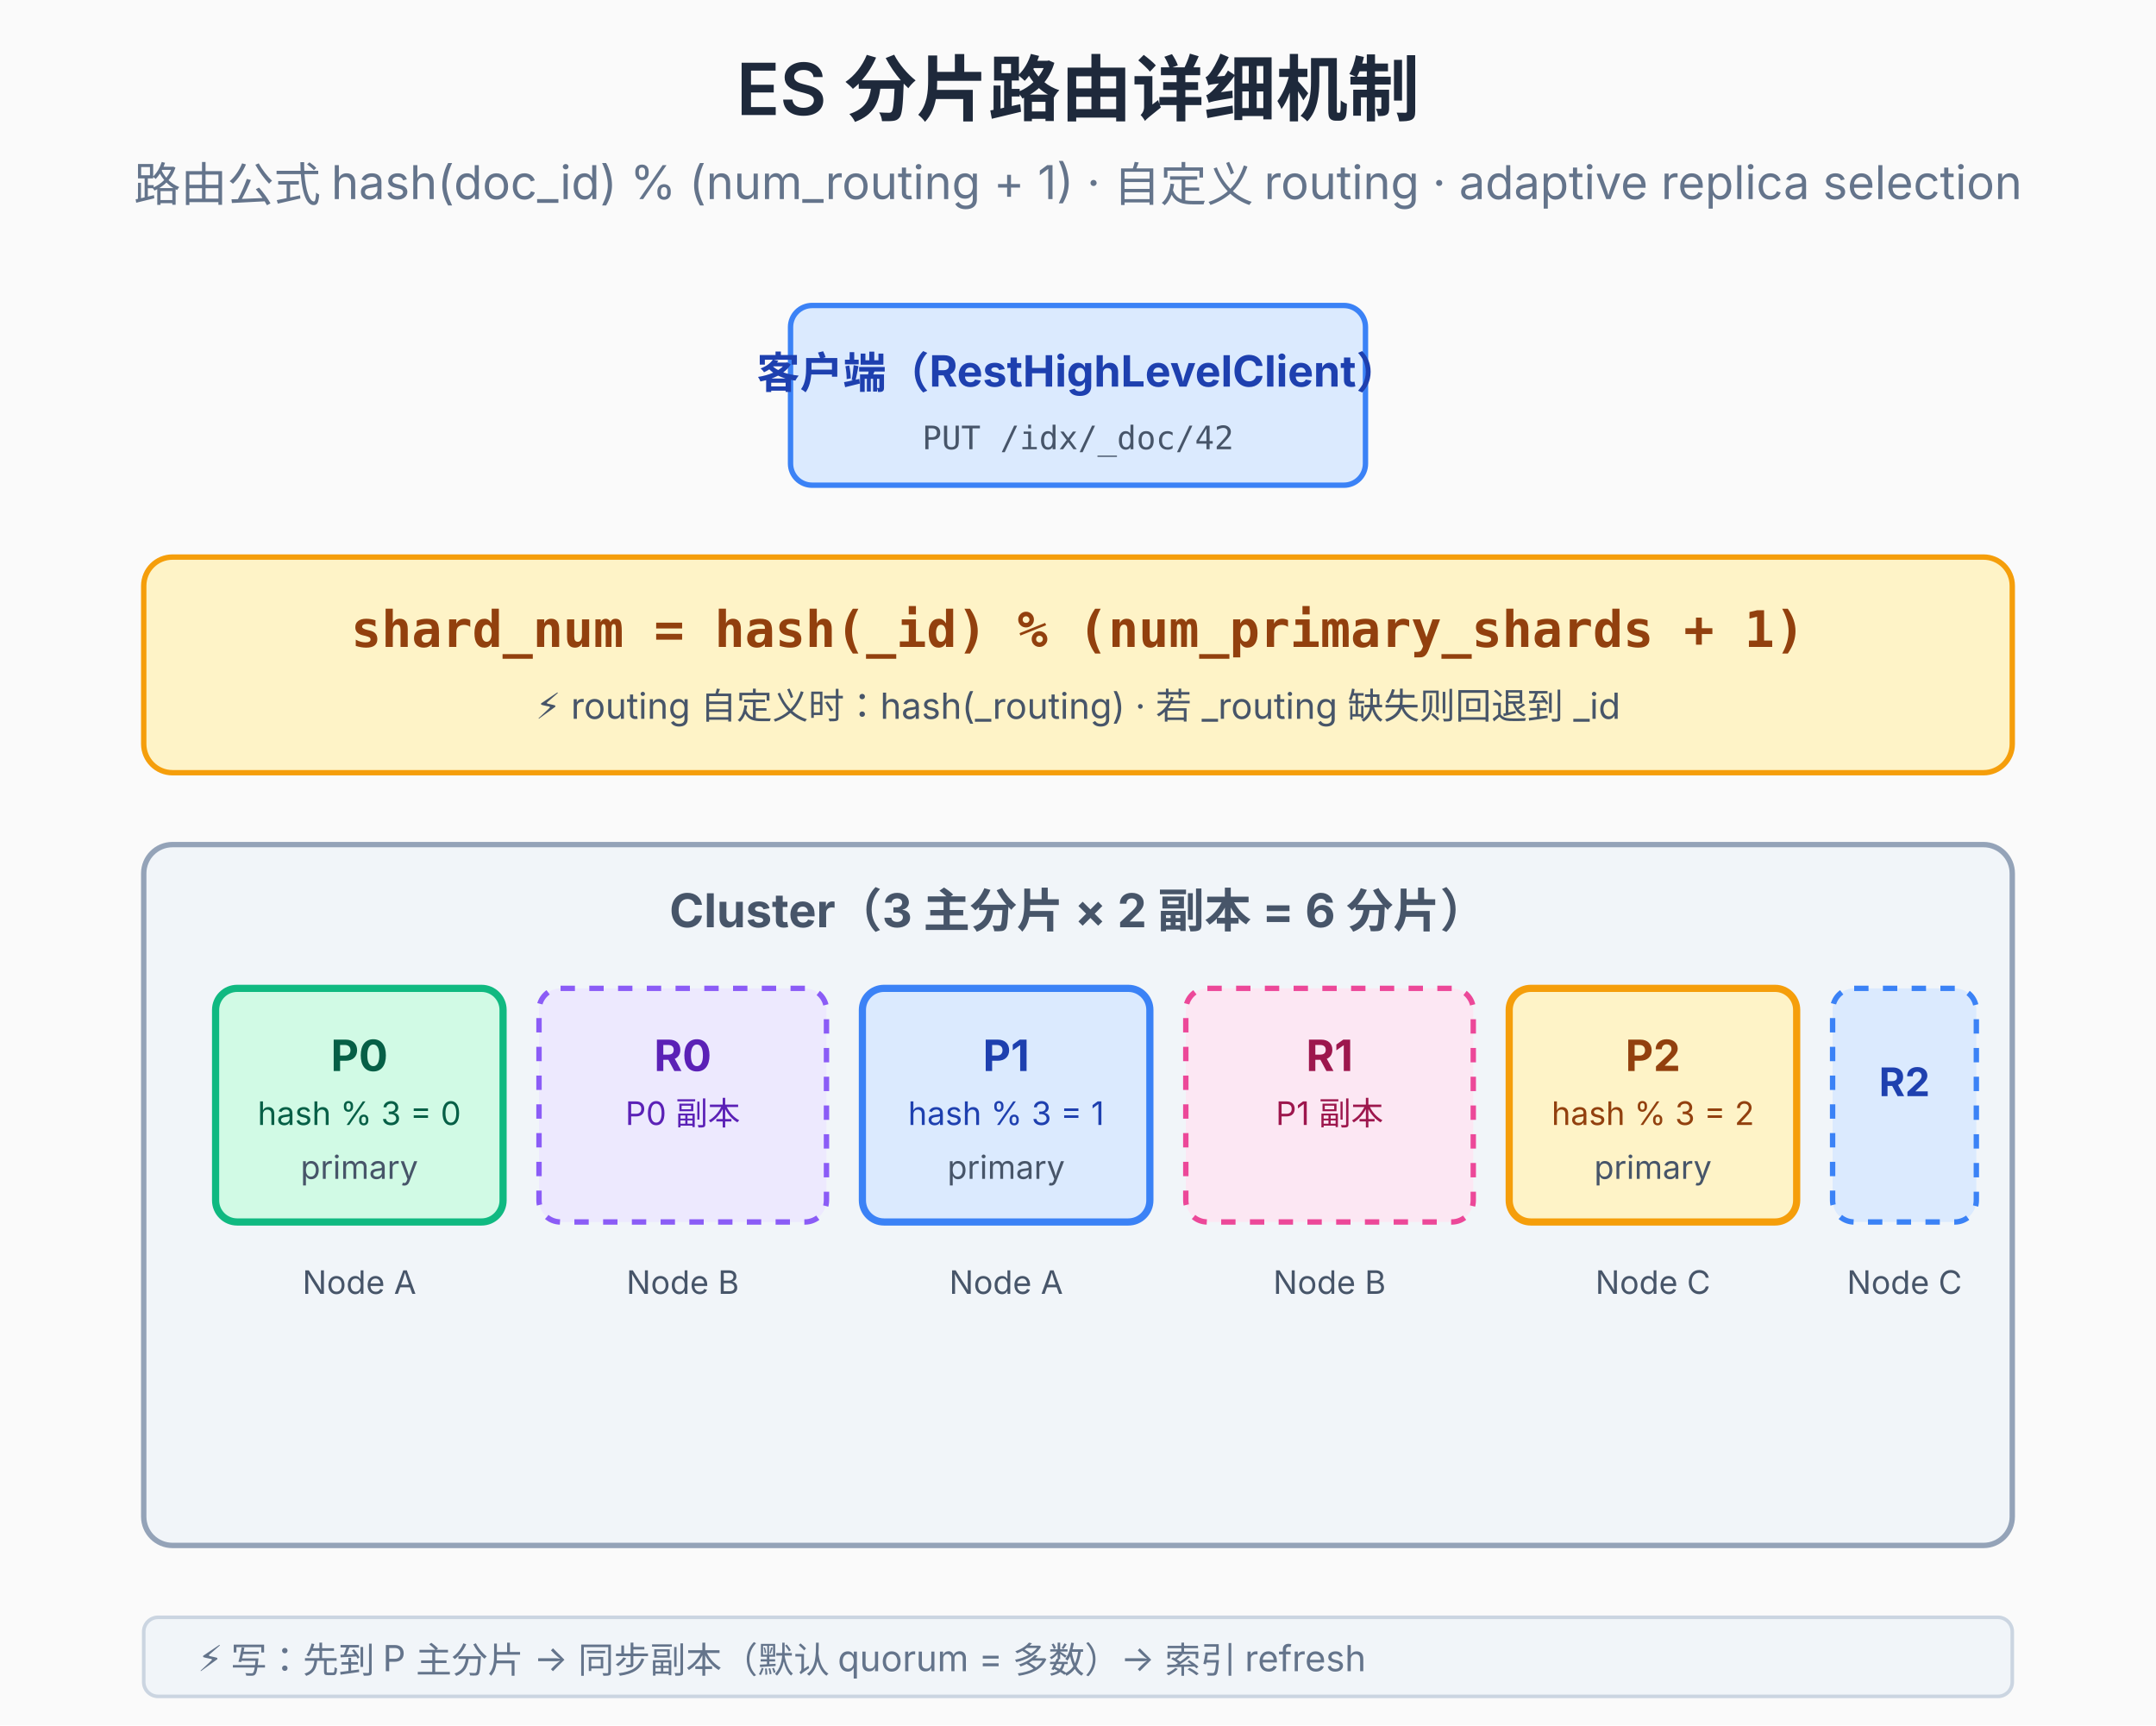
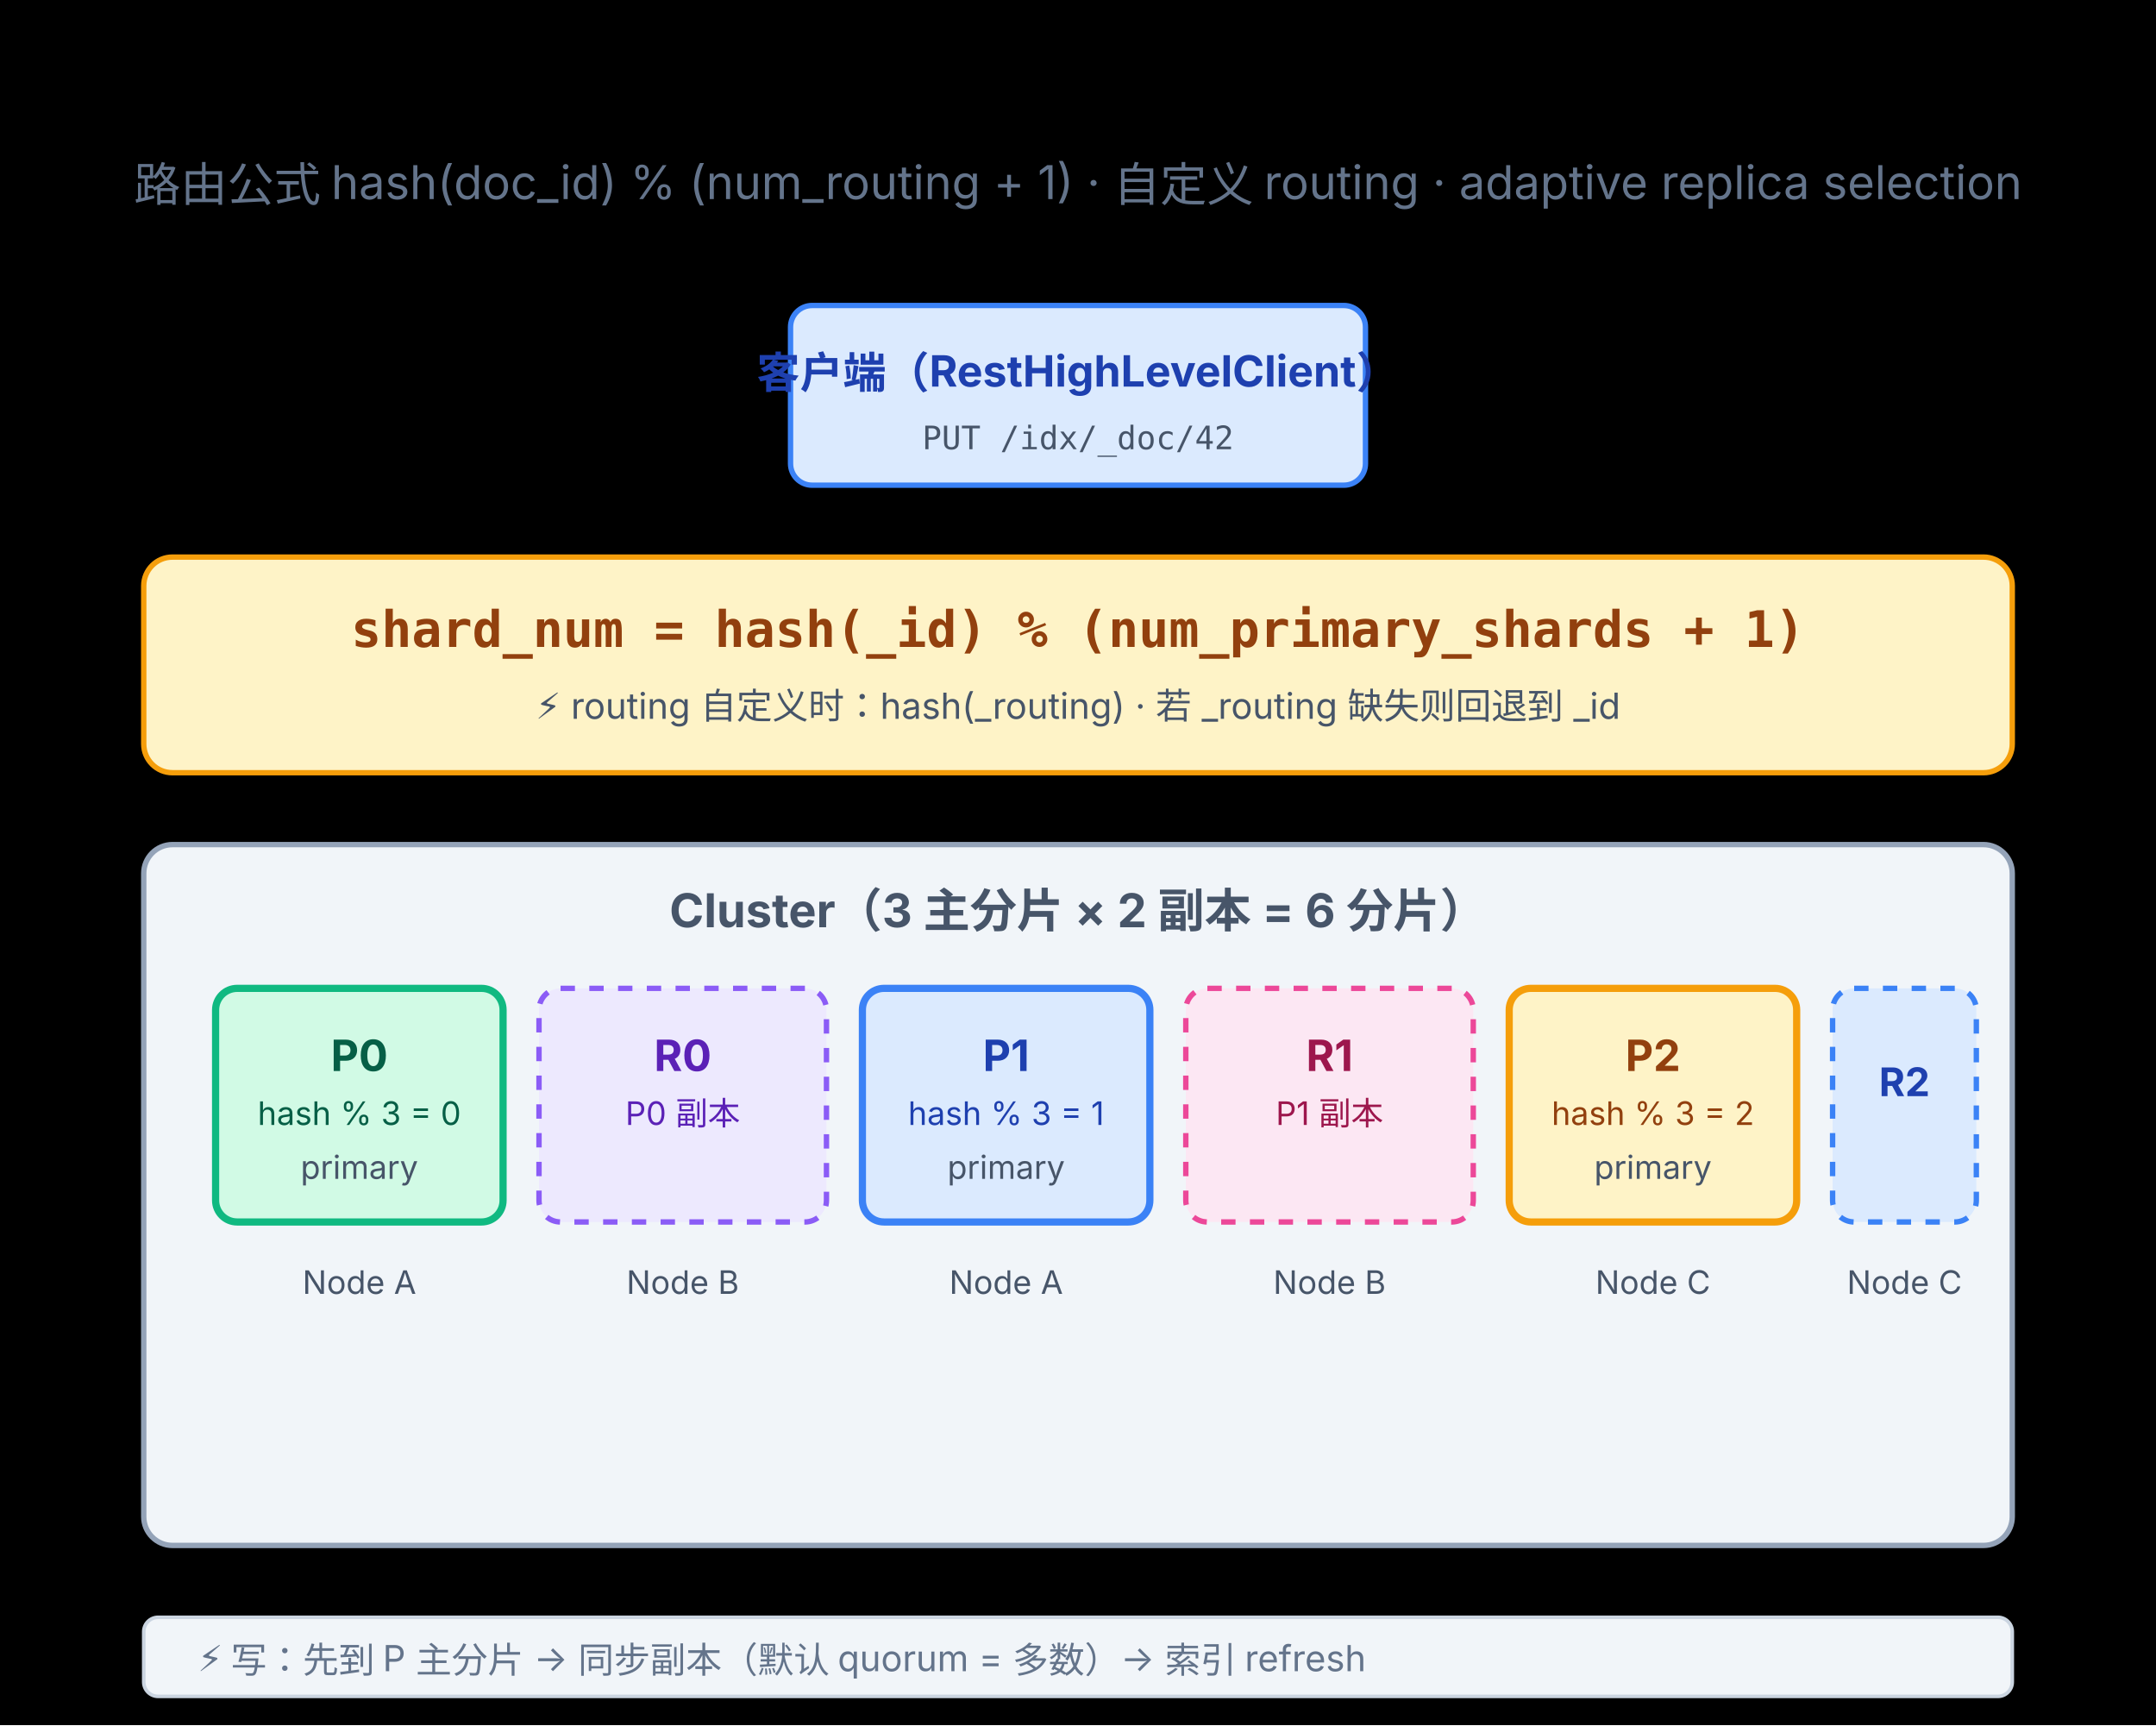
<svg xmlns="http://www.w3.org/2000/svg" viewBox="0 0 600 480" font-family="-apple-system,BlinkMacSystemFont,'PingFang SC',sans-serif">
  <defs>
    <marker id="arr" viewBox="0 0 10 10" refX="8" refY="5" markerWidth="6" markerHeight="6" orient="auto-start-reverse">
      <path d="M0,0 L10,5 L0,10 z" fill="#64748b" />
    </marker>
  </defs>
-   <rect width="600" height="480" fill="#fafafa" />
-   <text x="300" y="32" text-anchor="middle" font-size="20" font-weight="600" fill="#1e293b">ES 分片路由详细机制</text>
+   <rect class="at-svg-bg" width="600" height="480" />
+   <text class="at-svg-title" x="300" y="32" text-anchor="middle" font-size="20" font-weight="600">ES 分片路由详细机制</text>
  <text x="300" y="56" text-anchor="middle" font-size="13" fill="#64748b">路由公式 hash(doc_id) % (num_routing + 1) · 自定义 routing · adaptive replica selection</text>
  <g>
    <rect x="220" y="85" width="160" height="50" rx="6" fill="#dbeafe" stroke="#3b82f6" stroke-width="1.5" />
    <text x="300" y="108" text-anchor="middle" font-size="12" font-weight="700" fill="#1e40af">客户端（RestHighLevelClient）</text>
    <text x="300" y="125" text-anchor="middle" font-size="9" font-family="monospace" fill="#475569">PUT /idx/_doc/42</text>
  </g>
  <g>
    <rect x="40" y="155" width="520" height="60" rx="8" fill="#fef3c7" stroke="#f59e0b" stroke-width="1.5" />
    <text x="300" y="180" text-anchor="middle" font-size="14" font-weight="700" font-family="monospace" fill="#92400e">shard_num = hash(_id) % (num_primary_shards + 1)</text>
    <text x="300" y="200" text-anchor="middle" font-size="10" fill="#475569">⚡ routing 自定义时：hash(_routing) · 若 _routing 缺失则回退到 _id</text>
  </g>
  <g>
    <rect x="40" y="235" width="520" height="195" rx="8" fill="#f1f5f9" stroke="#94a3b8" stroke-width="1.5" />
    <text x="300" y="258" text-anchor="middle" font-size="13" font-weight="700" fill="#475569">Cluster（3 主分片 × 2 副本 = 6 分片）</text>
    <g>
      <rect x="60" y="275" width="80" height="65" rx="6" fill="#d1fae5" stroke="#10b981" stroke-width="2" />
      <text x="100" y="298" text-anchor="middle" font-size="12" font-weight="700" fill="#065f46">P0</text>
      <text x="100" y="313" text-anchor="middle" font-size="9" fill="#065f46">hash % 3 = 0</text>
      <text x="100" y="328" text-anchor="middle" font-size="9" fill="#475569">primary</text>
      <rect x="240" y="275" width="80" height="65" rx="6" fill="#dbeafe" stroke="#3b82f6" stroke-width="2" />
      <text x="280" y="298" text-anchor="middle" font-size="12" font-weight="700" fill="#1e40af">P1</text>
      <text x="280" y="313" text-anchor="middle" font-size="9" fill="#1e40af">hash % 3 = 1</text>
      <text x="280" y="328" text-anchor="middle" font-size="9" fill="#475569">primary</text>
      <rect x="420" y="275" width="80" height="65" rx="6" fill="#fef3c7" stroke="#f59e0b" stroke-width="2" />
      <text x="460" y="298" text-anchor="middle" font-size="12" font-weight="700" fill="#92400e">P2</text>
      <text x="460" y="313" text-anchor="middle" font-size="9" fill="#92400e">hash % 3 = 2</text>
      <text x="460" y="328" text-anchor="middle" font-size="9" fill="#475569">primary</text>
    </g>
    <g>
      <rect x="150" y="275" width="80" height="65" rx="6" fill="#ede9fe" stroke="#8b5cf6" stroke-width="1.5" stroke-dasharray="4" />
      <text x="190" y="298" text-anchor="middle" font-size="12" font-weight="700" fill="#5b21b6">R0</text>
      <text x="190" y="313" text-anchor="middle" font-size="9" fill="#5b21b6">P0 副本</text>
      <rect x="330" y="275" width="80" height="65" rx="6" fill="#fce7f3" stroke="#ec4899" stroke-width="1.5" stroke-dasharray="4" />
      <text x="370" y="298" text-anchor="middle" font-size="12" font-weight="700" fill="#9d174d">R1</text>
      <text x="370" y="313" text-anchor="middle" font-size="9" fill="#9d174d">P1 副本</text>
      <rect x="510" y="275" width="40" height="65" rx="6" fill="#dbeafe" stroke="#3b82f6" stroke-width="1.5" stroke-dasharray="4" />
      <text x="530" y="305" text-anchor="middle" font-size="11" font-weight="700" fill="#1e40af">R2</text>
    </g>
    <text x="100" y="360" text-anchor="middle" font-size="9" fill="#475569">Node A</text>
    <text x="190" y="360" text-anchor="middle" font-size="9" fill="#475569">Node B</text>
    <text x="280" y="360" text-anchor="middle" font-size="9" fill="#475569">Node A</text>
    <text x="370" y="360" text-anchor="middle" font-size="9" fill="#475569">Node B</text>
    <text x="460" y="360" text-anchor="middle" font-size="9" fill="#475569">Node C</text>
    <text x="530" y="360" text-anchor="middle" font-size="9" fill="#475569">Node C</text>
  </g>
  <g font-size="10" fill="#64748b">
    <rect x="40" y="450" width="520" height="22" rx="4" fill="#f1f5f9" stroke="#cbd5e1" />
    <text x="55" y="465">⚡ 写：先到 P 主分片 → 同步副本（默认 quorum = 多数）→ 索引 refresh</text>
  </g>
</svg>
